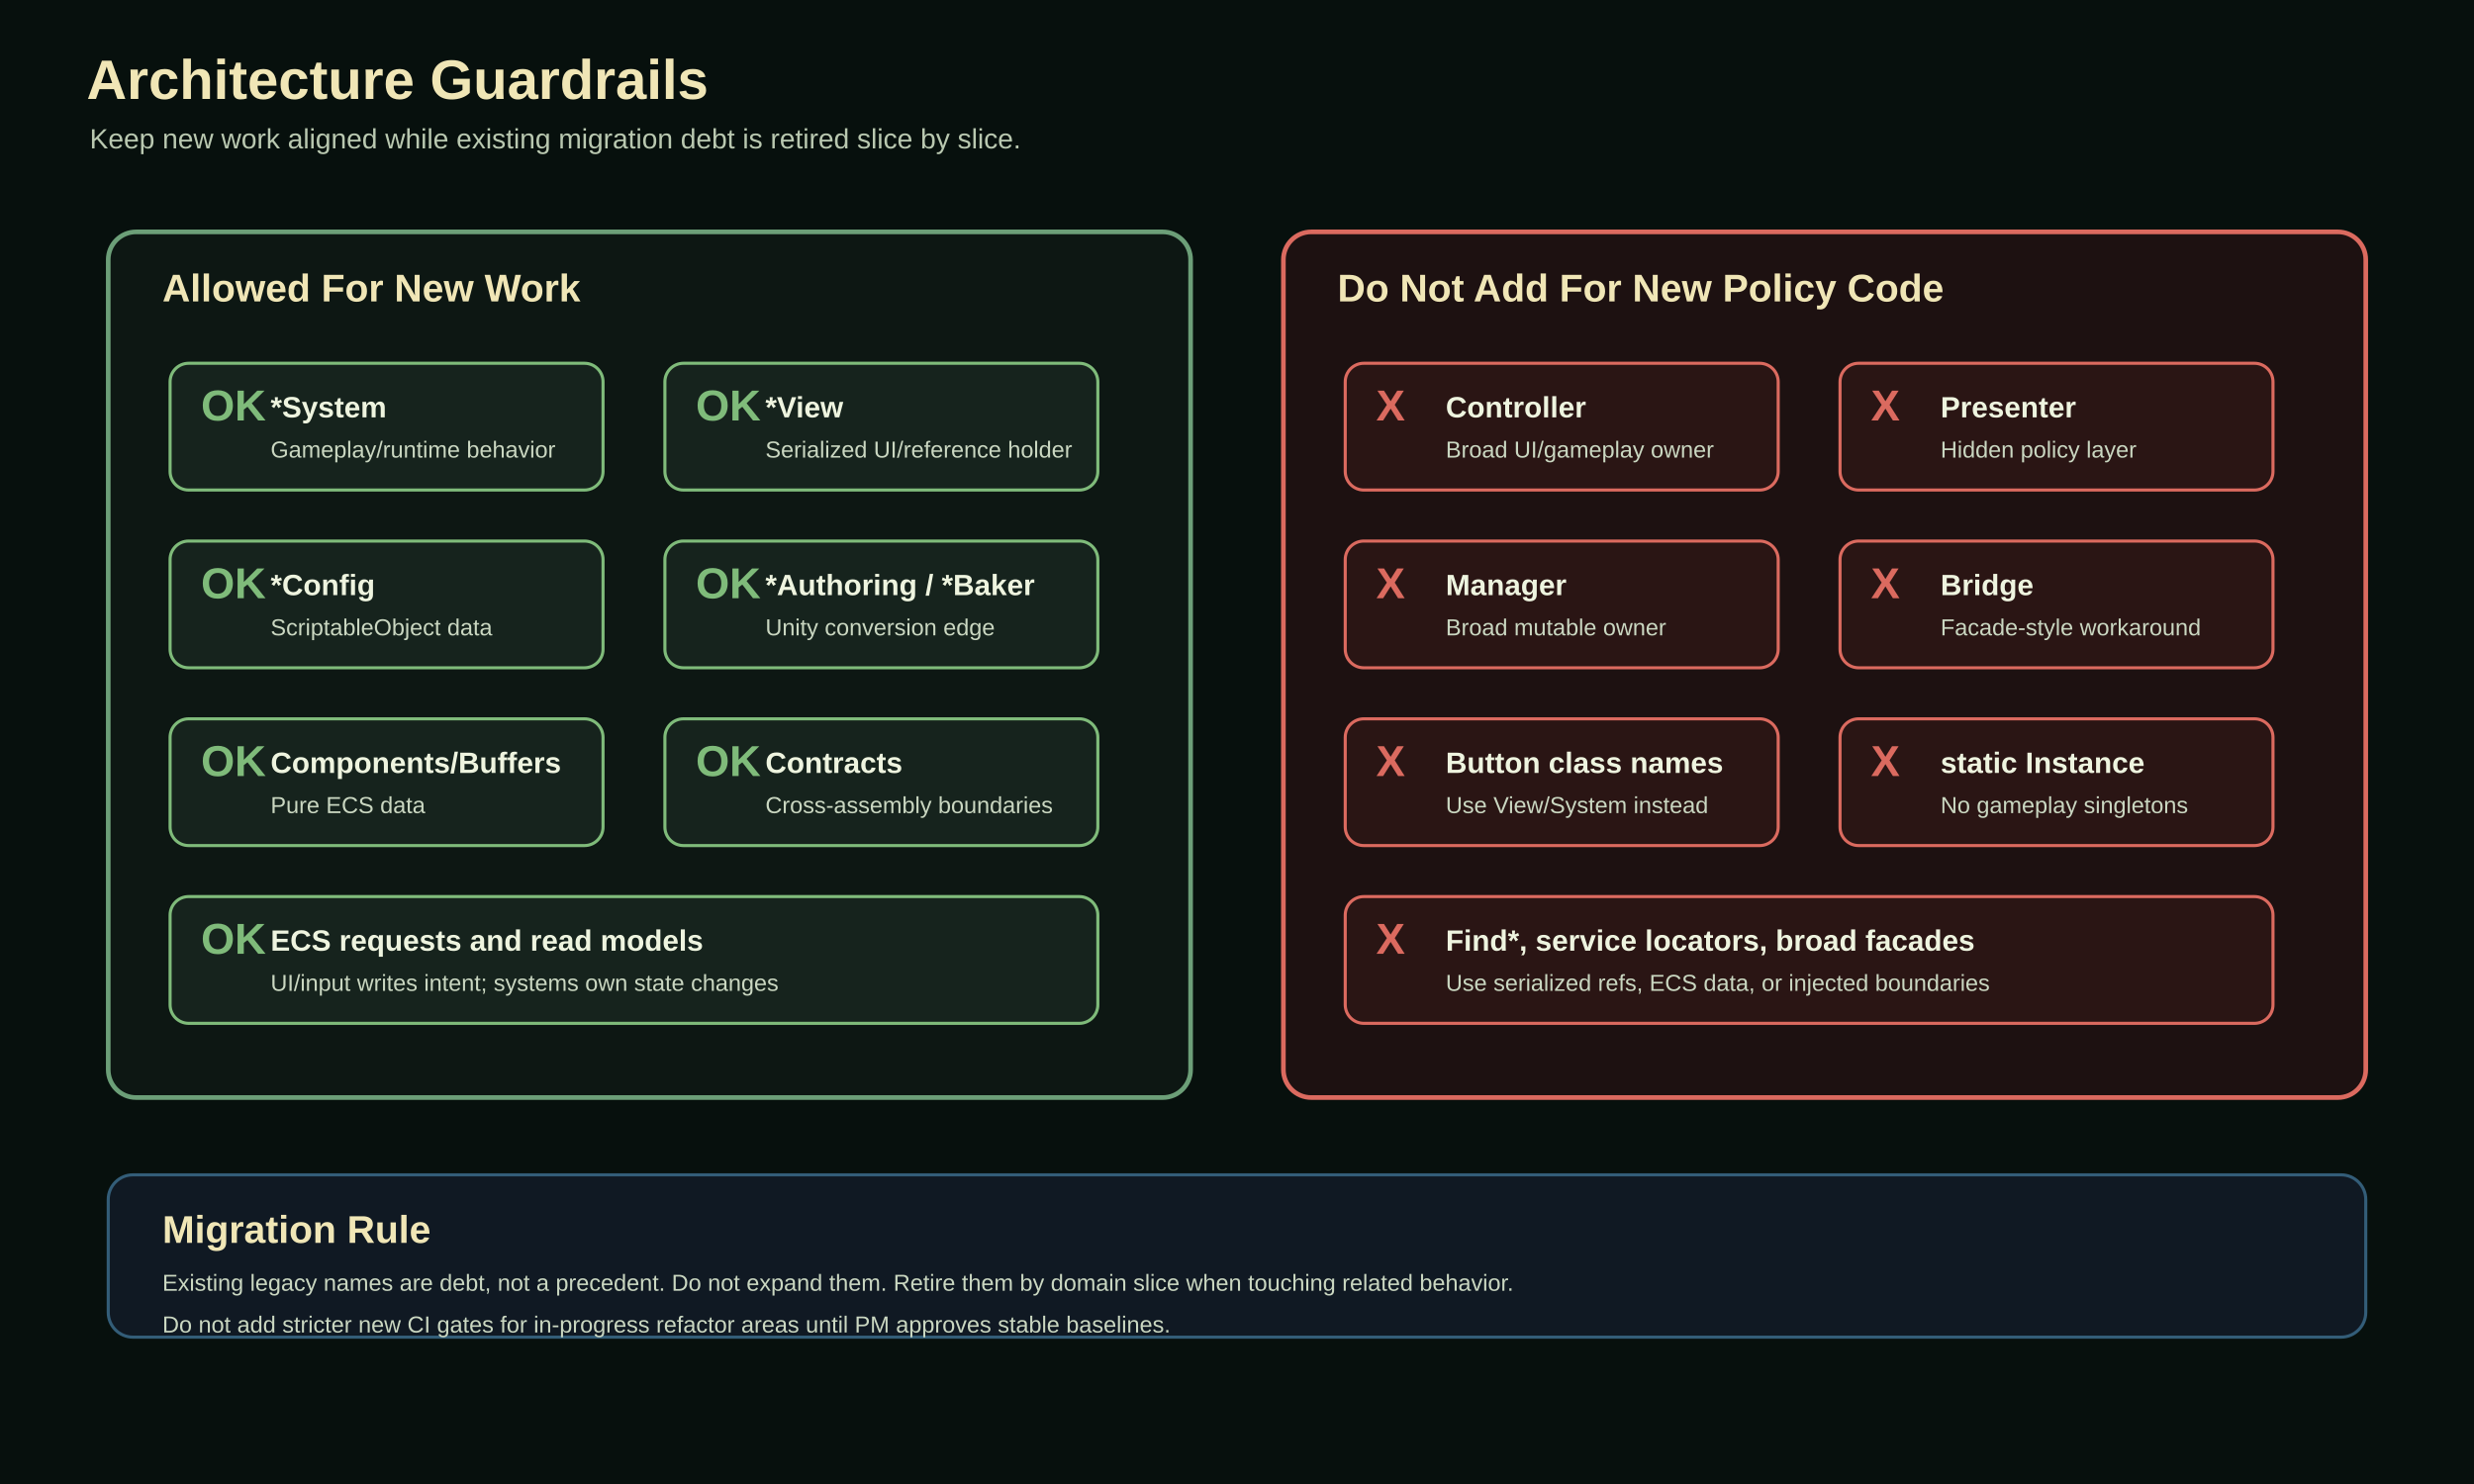
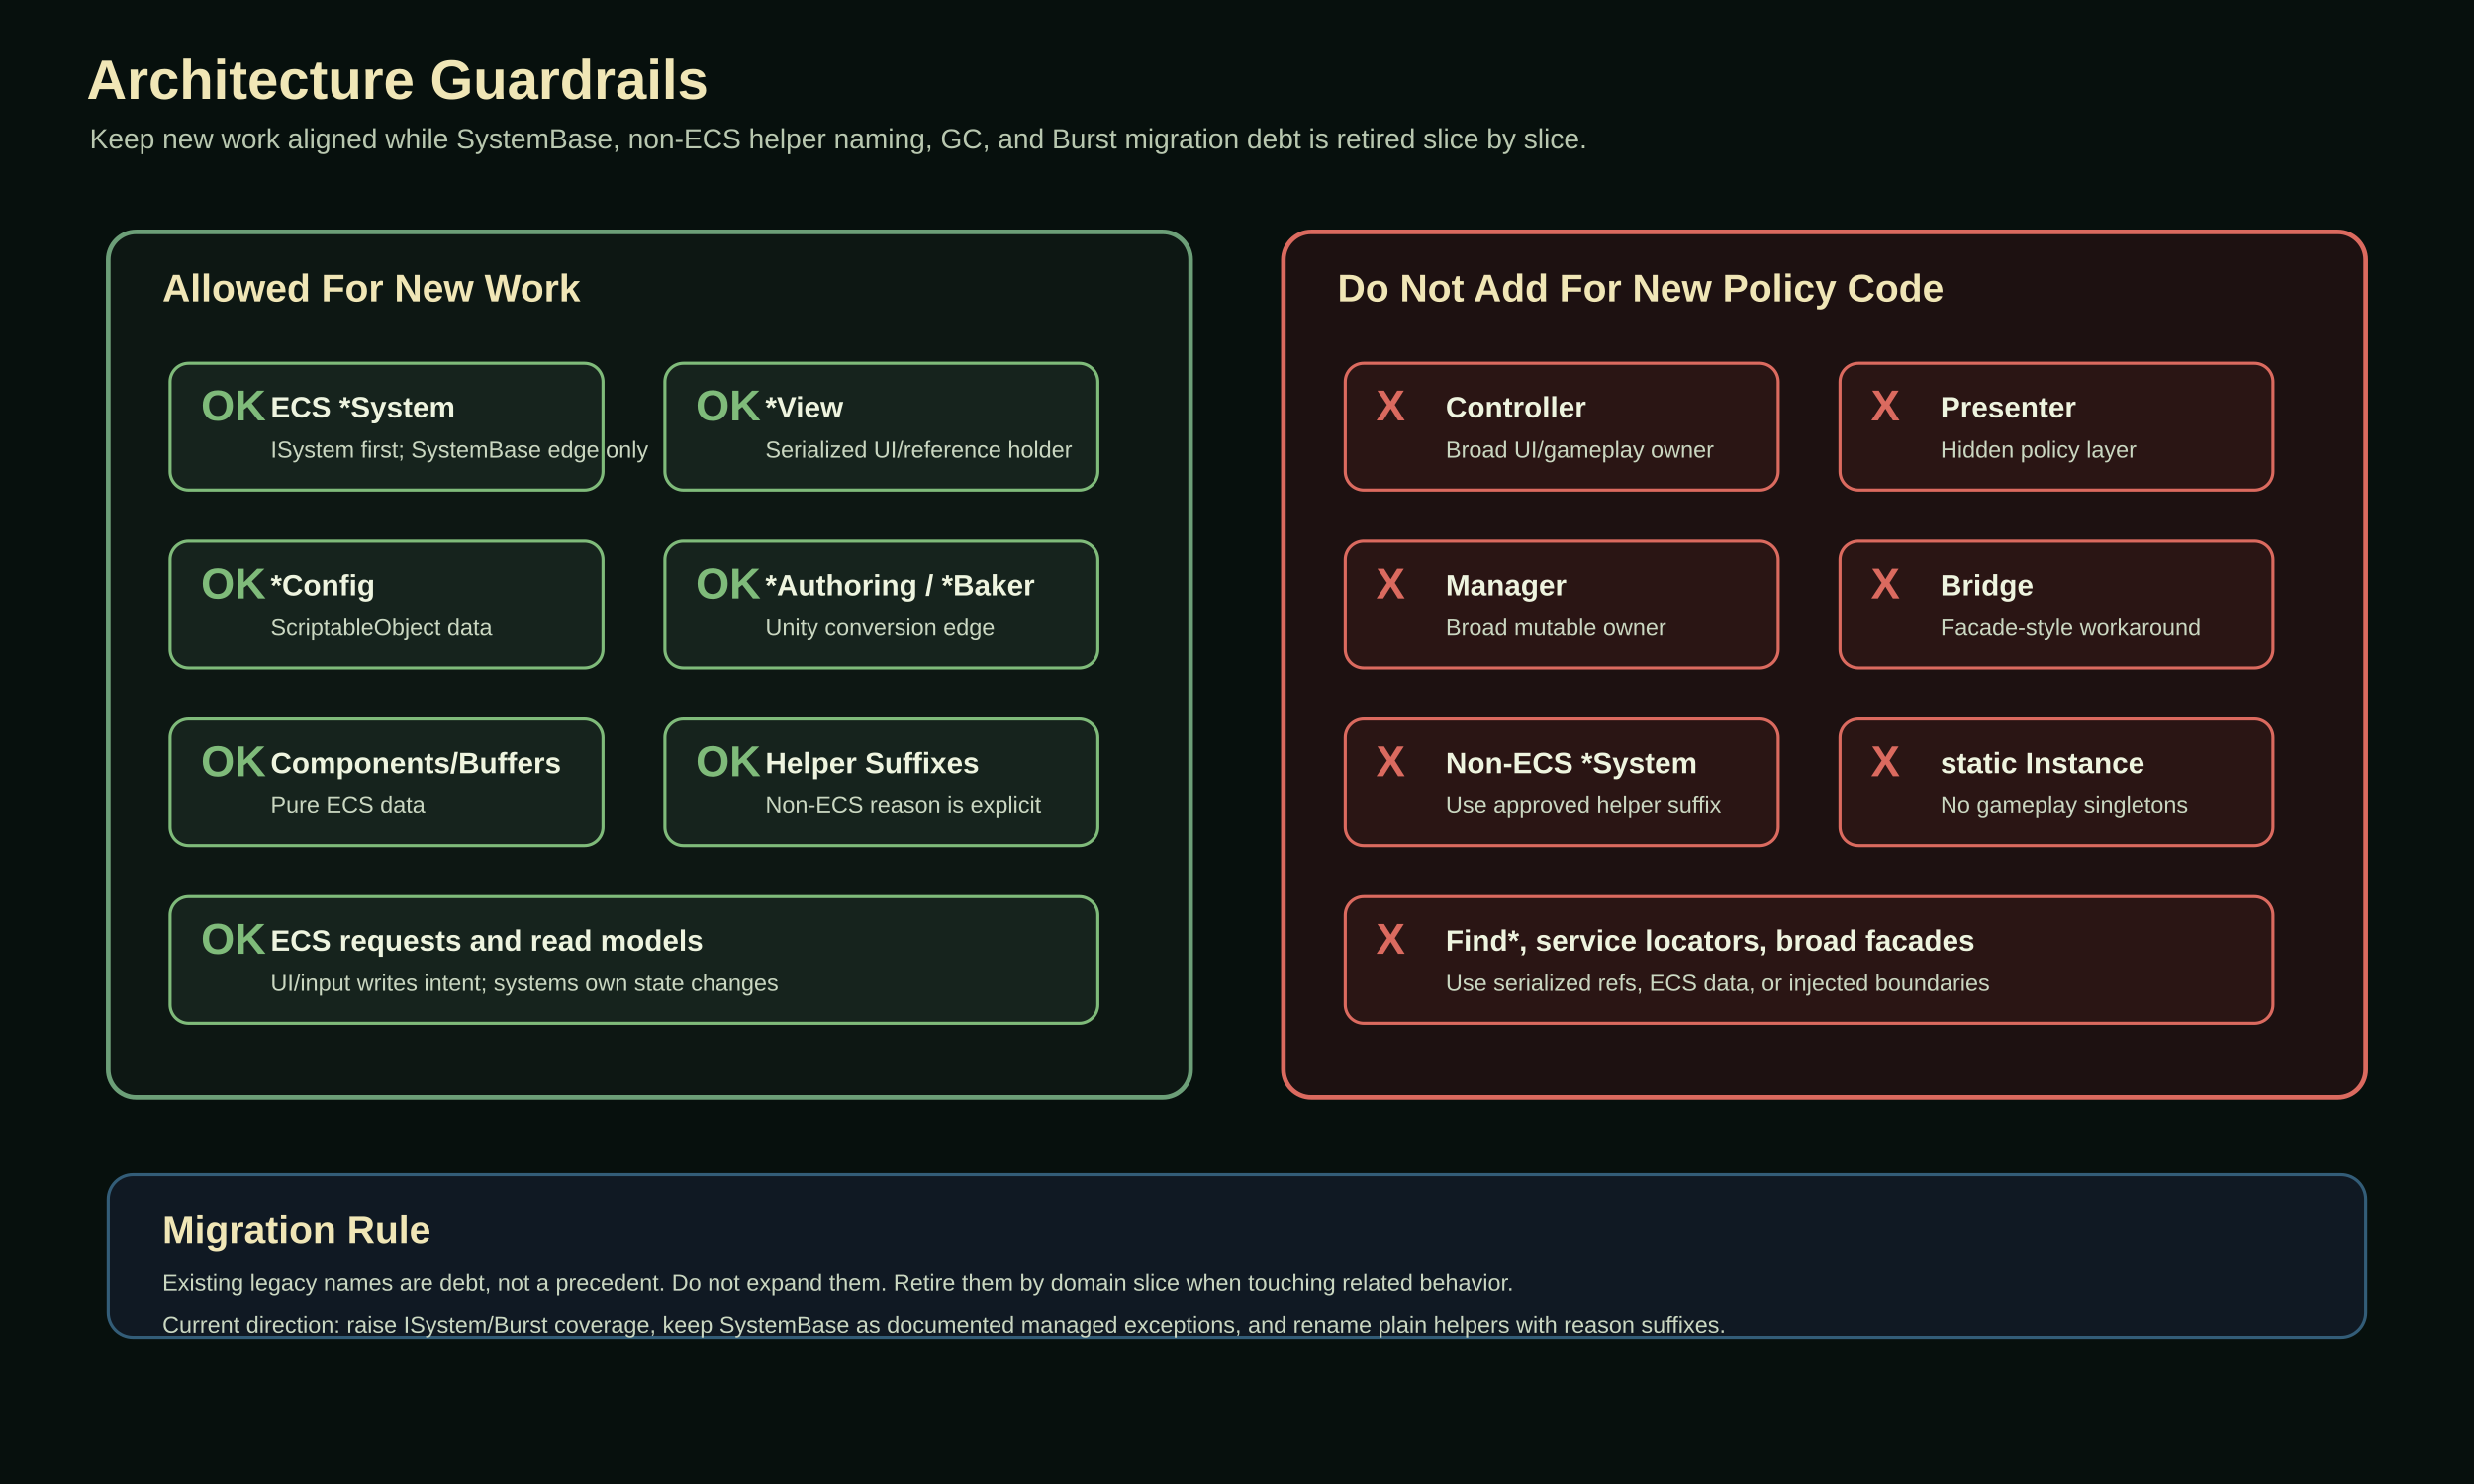
<svg xmlns="http://www.w3.org/2000/svg" width="1600" height="960" viewBox="0 0 1600 960" role="img" aria-labelledby="title desc">
  <defs>
    <style>
      .bg { fill: #07100d; }
      .title { fill: #f0e6b6; font: 700 36px Arial, sans-serif; }
      .subtitle { fill: #b9c8b0; font: 18px Arial, sans-serif; }
      .okPanel { fill: #0d1713; stroke: #6c9f78; stroke-width: 3; rx: 18; }
      .badPanel { fill: #1d1111; stroke: #db6a5f; stroke-width: 3; rx: 18; }
      .neutral { fill: #101923; stroke: #335d78; stroke-width: 2; rx: 16; }
      .ok { fill: #16231d; stroke: #7fbb7a; stroke-width: 2; rx: 12; }
      .bad { fill: #2a1514; stroke: #db6a5f; stroke-width: 2; rx: 12; }
      .h { fill: #f0e6b6; font: 700 25px Arial, sans-serif; }
      .label { fill: #eef4df; font: 700 19px Arial, sans-serif; }
      .small { fill: #cad7c1; font: 15px Arial, sans-serif; }
      .tiny { fill: #9faf9e; font: 13px Arial, sans-serif; }
      .check { fill: #7fbb7a; font: 700 28px Arial, sans-serif; }
      .x { fill: #db6a5f; font: 700 28px Arial, sans-serif; }
    </style>
  </defs>
  <rect class="bg" width="1600" height="960" />
  <text class="title" x="56" y="64">Architecture Guardrails</text>
-   <text class="subtitle" x="58" y="96">Keep new work aligned while existing migration debt is retired slice by slice.</text>
+   <text class="subtitle" x="58" y="96">Keep new work aligned while SystemBase, non-ECS helper naming, GC, and Burst migration debt is retired slice by slice.</text>
  <rect class="okPanel" x="70" y="150" width="700" height="560" />
  <text class="h" x="105" y="195">Allowed For New Work</text>
  <rect class="ok" x="110" y="235" width="280" height="82" />
  <text class="check" x="130" y="272">OK</text>
-   <text class="label" x="175" y="270">*System</text>
-   <text class="small" x="175" y="296">Gameplay/runtime behavior</text>
+   <text class="label" x="175" y="270">ECS *System</text>
+   <text class="small" x="175" y="296">ISystem first; SystemBase edge only</text>
  <rect class="ok" x="430" y="235" width="280" height="82" />
  <text class="check" x="450" y="272">OK</text>
  <text class="label" x="495" y="270">*View</text>
  <text class="small" x="495" y="296">Serialized UI/reference holder</text>
  <rect class="ok" x="110" y="350" width="280" height="82" />
  <text class="check" x="130" y="387">OK</text>
  <text class="label" x="175" y="385">*Config</text>
  <text class="small" x="175" y="411">ScriptableObject data</text>
  <rect class="ok" x="430" y="350" width="280" height="82" />
  <text class="check" x="450" y="387">OK</text>
  <text class="label" x="495" y="385">*Authoring / *Baker</text>
  <text class="small" x="495" y="411">Unity conversion edge</text>
  <rect class="ok" x="110" y="465" width="280" height="82" />
  <text class="check" x="130" y="502">OK</text>
  <text class="label" x="175" y="500">Components/Buffers</text>
  <text class="small" x="175" y="526">Pure ECS data</text>
  <rect class="ok" x="430" y="465" width="280" height="82" />
  <text class="check" x="450" y="502">OK</text>
-   <text class="label" x="495" y="500">Contracts</text>
-   <text class="small" x="495" y="526">Cross-assembly boundaries</text>
+   <text class="label" x="495" y="500">Helper Suffixes</text>
+   <text class="small" x="495" y="526">Non-ECS reason is explicit</text>
  <rect class="ok" x="110" y="580" width="600" height="82" />
  <text class="check" x="130" y="617">OK</text>
  <text class="label" x="175" y="615">ECS requests and read models</text>
  <text class="small" x="175" y="641">UI/input writes intent; systems own state changes</text>
  <rect class="badPanel" x="830" y="150" width="700" height="560" />
  <text class="h" x="865" y="195">Do Not Add For New Policy Code</text>
  <rect class="bad" x="870" y="235" width="280" height="82" />
  <text class="x" x="890" y="272">X</text>
  <text class="label" x="935" y="270">Controller</text>
  <text class="small" x="935" y="296">Broad UI/gameplay owner</text>
  <rect class="bad" x="1190" y="235" width="280" height="82" />
  <text class="x" x="1210" y="272">X</text>
  <text class="label" x="1255" y="270">Presenter</text>
  <text class="small" x="1255" y="296">Hidden policy layer</text>
  <rect class="bad" x="870" y="350" width="280" height="82" />
  <text class="x" x="890" y="387">X</text>
  <text class="label" x="935" y="385">Manager</text>
  <text class="small" x="935" y="411">Broad mutable owner</text>
  <rect class="bad" x="1190" y="350" width="280" height="82" />
  <text class="x" x="1210" y="387">X</text>
  <text class="label" x="1255" y="385">Bridge</text>
  <text class="small" x="1255" y="411">Facade-style workaround</text>
  <rect class="bad" x="870" y="465" width="280" height="82" />
  <text class="x" x="890" y="502">X</text>
-   <text class="label" x="935" y="500">Button class names</text>
-   <text class="small" x="935" y="526">Use View/System instead</text>
+   <text class="label" x="935" y="500">Non-ECS *System</text>
+   <text class="small" x="935" y="526">Use approved helper suffix</text>
  <rect class="bad" x="1190" y="465" width="280" height="82" />
  <text class="x" x="1210" y="502">X</text>
  <text class="label" x="1255" y="500">static Instance</text>
  <text class="small" x="1255" y="526">No gameplay singletons</text>
  <rect class="bad" x="870" y="580" width="600" height="82" />
  <text class="x" x="890" y="617">X</text>
  <text class="label" x="935" y="615">Find*, service locators, broad facades</text>
  <text class="small" x="935" y="641">Use serialized refs, ECS data, or injected boundaries</text>
  <rect class="neutral" x="70" y="760" width="1460" height="105" />
  <text class="h" x="105" y="804">Migration Rule</text>
  <text class="small" x="105" y="835">Existing legacy names are debt, not a precedent. Do not expand them. Retire them by domain slice when touching related behavior.</text>
-   <text class="small" x="105" y="862">Do not add stricter new CI gates for in-progress refactor areas until PM approves stable baselines.</text>
+   <text class="small" x="105" y="862">Current direction: raise ISystem/Burst coverage, keep SystemBase as documented managed exceptions, and rename plain helpers with reason suffixes.</text>
</svg>
